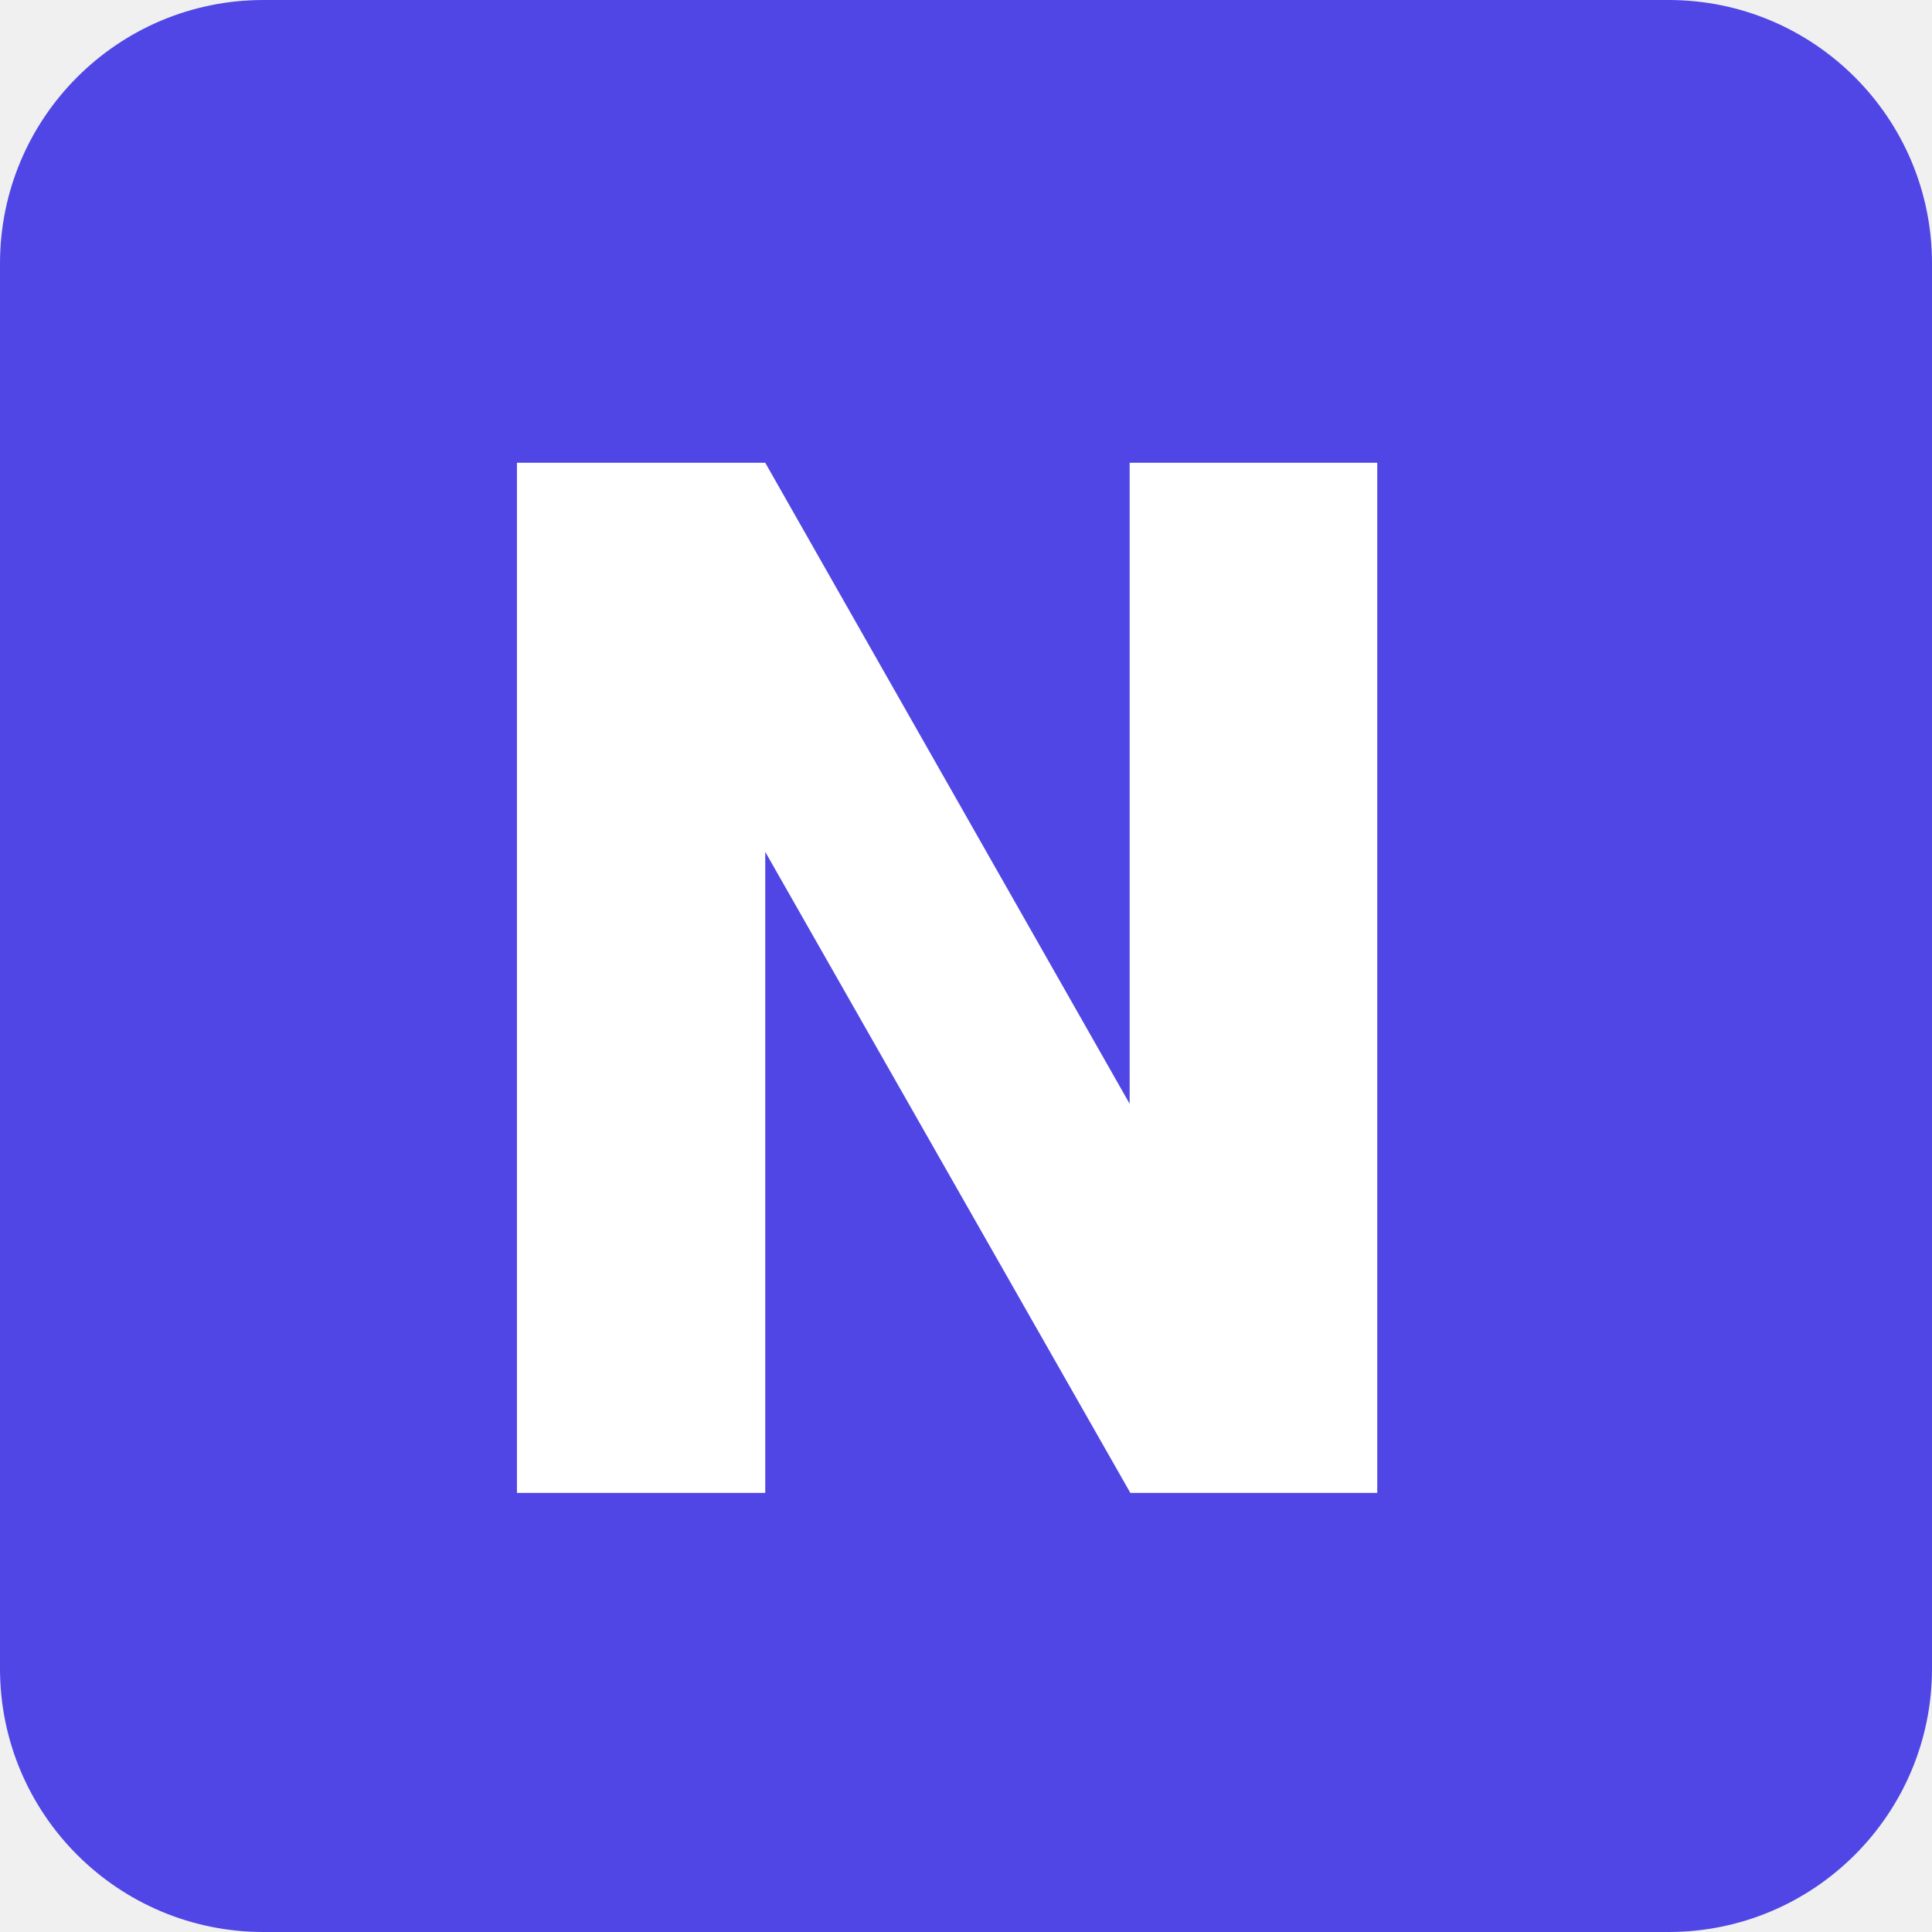
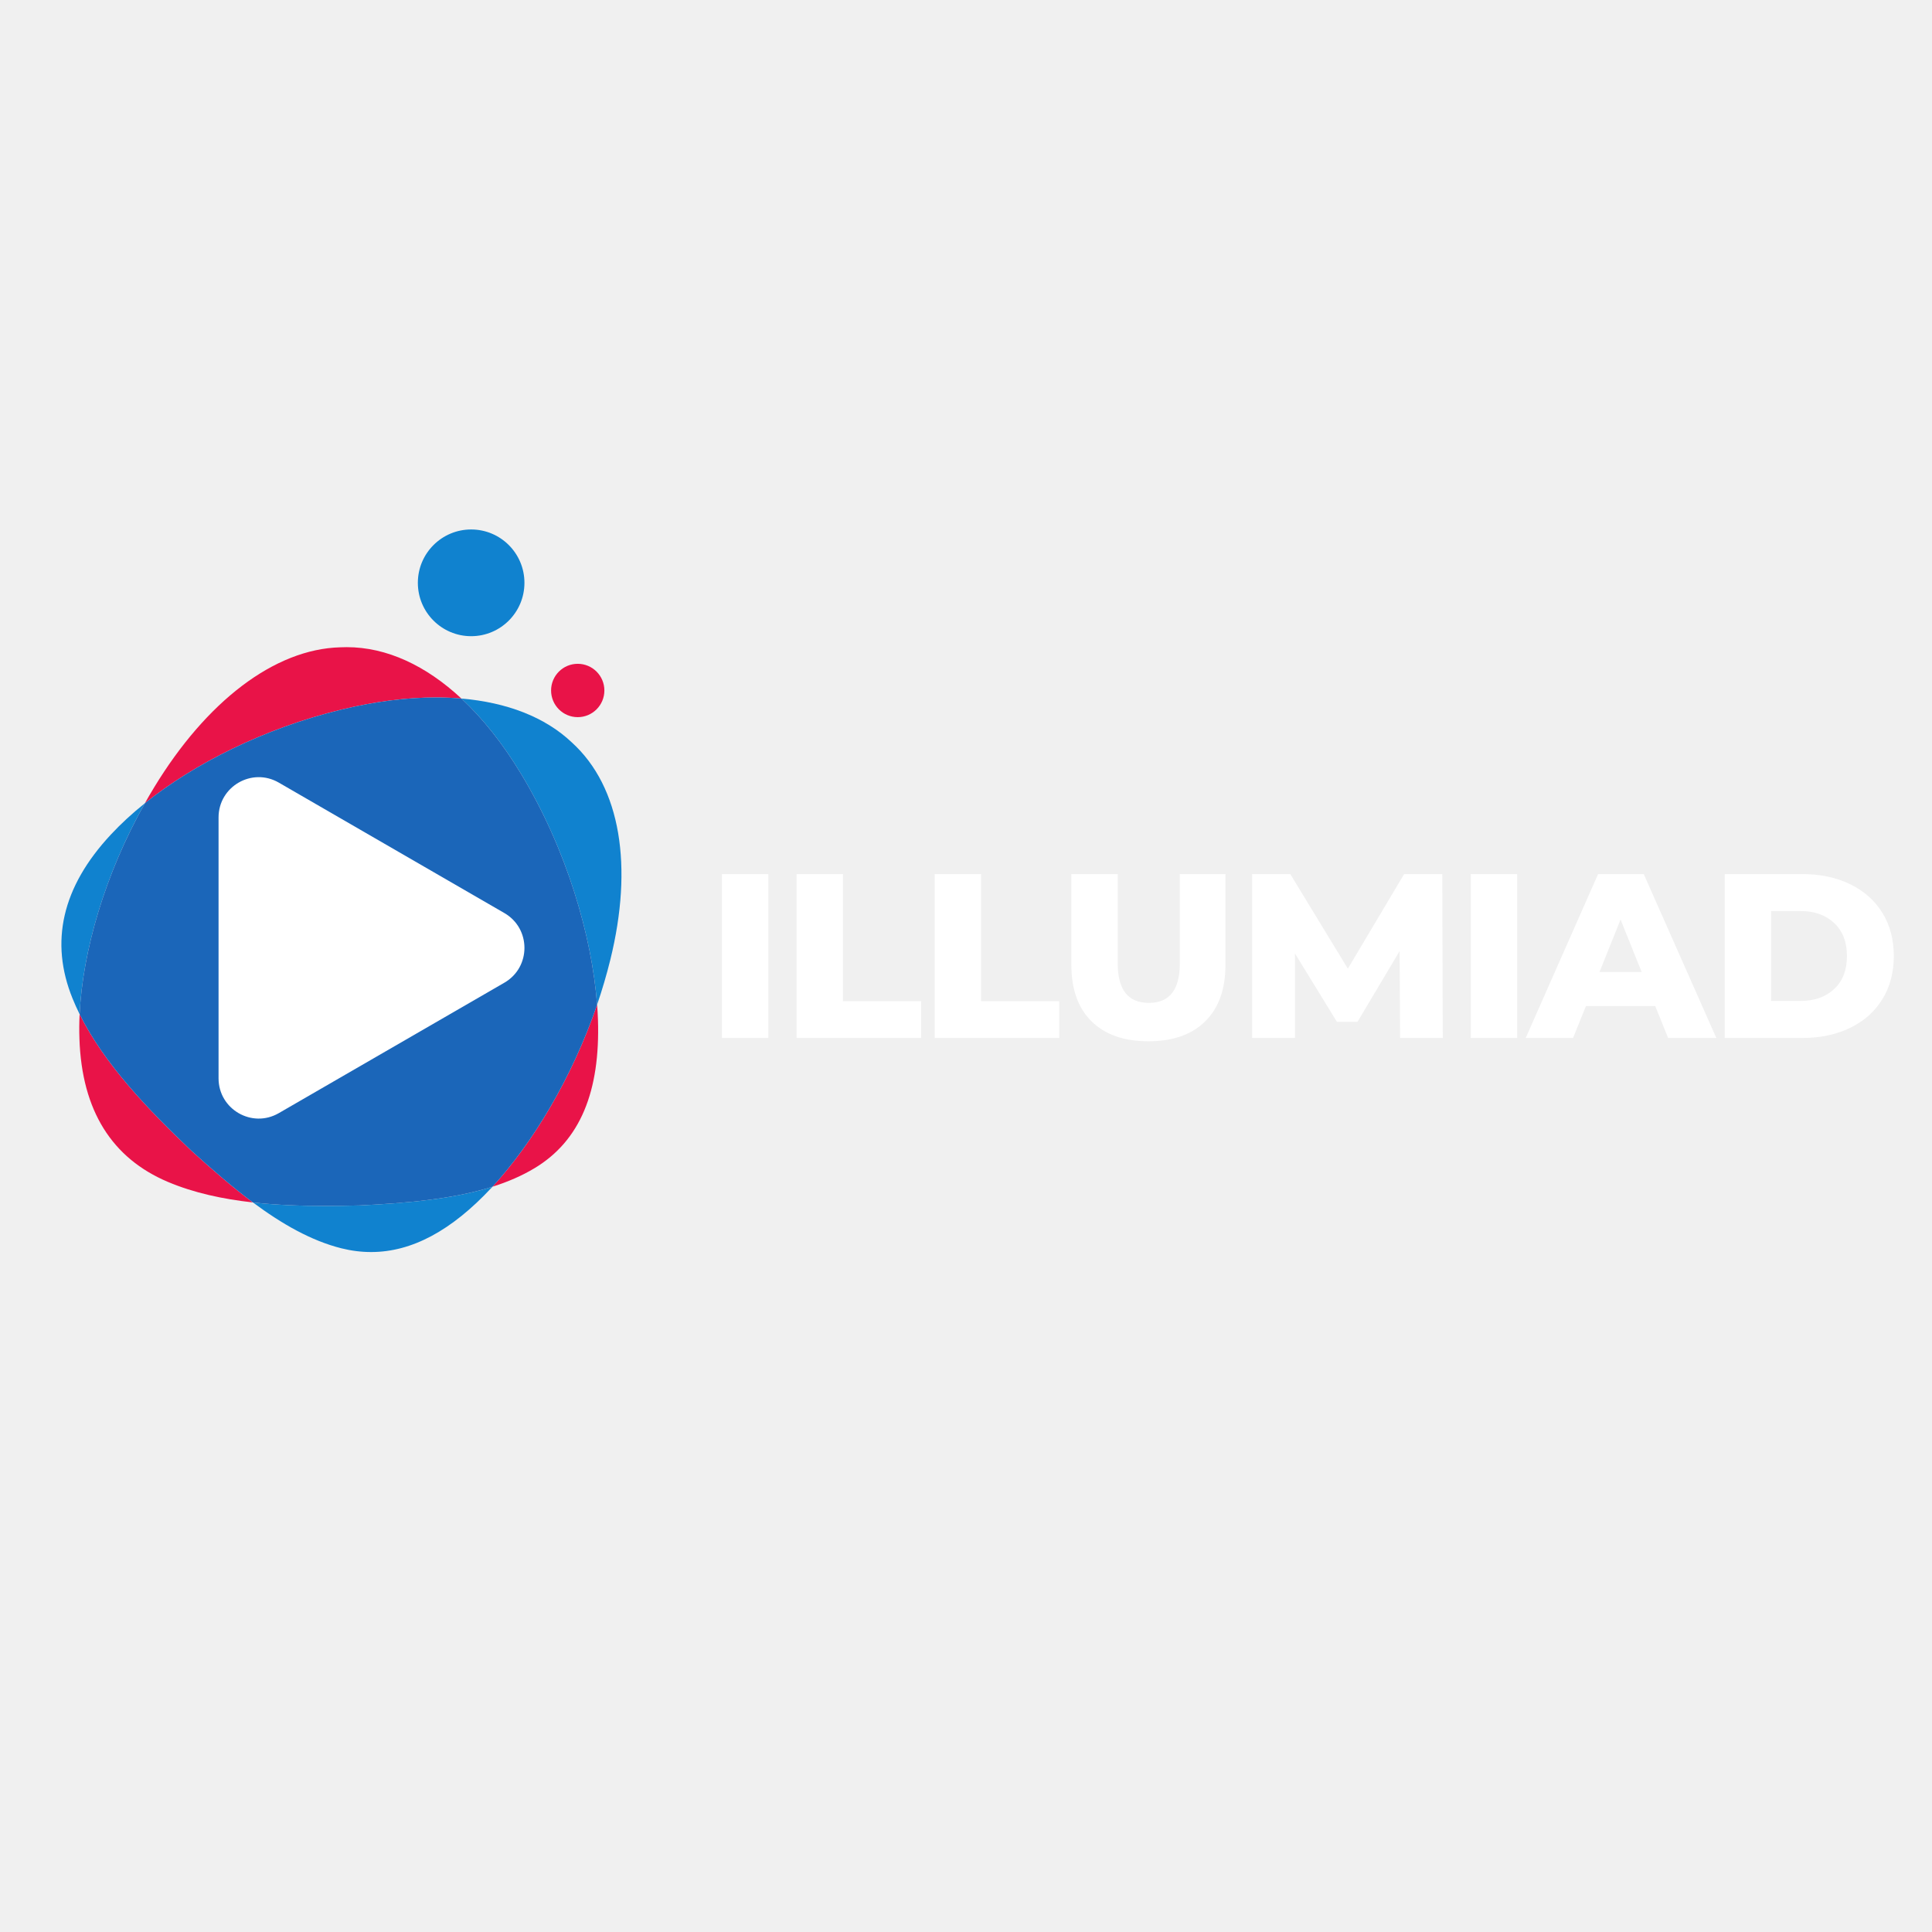
- <svg xmlns="http://www.w3.org/2000/svg" width="44" height="44" viewBox="0 0 44 44" fill="none">
-   <rect width="44" height="44" rx="6" fill="#4F46E5" />
-   <path d="M31.366 34H25.743L17.428 19.401V34H11.773V10.539H17.428L25.727 25.138V10.539H31.366V34Z" fill="white" />
+ <svg xmlns="http://www.w3.org/2000/svg" width="500" zoomAndPan="magnify" viewBox="0 0 375 375" height="500" preserveAspectRatio="xMidYMid meet" version="1.0">
+   <defs>
+     <g />
+     <clipPath id="7eeeeb0a96">
+       <path d="M 11 135 L 121 135 L 121 243.02 L 11 243.02 Z M 11 135 " clip-rule="nonzero" />
+     </clipPath>
+     <clipPath id="ebb3bf8a37">
+       <path d="M 81 102.77 L 102 102.77 L 102 124 L 81 124 Z M 81 102.77 " clip-rule="nonzero" />
+     </clipPath>
+   </defs>
+   <g clip-path="url(#7eeeeb0a96)">
+     <path fill="#1082cf" d="M 72.031 243.02 C 70.125 243.02 68.207 242.781 66.27 242.297 C 60.422 240.832 54.727 237.582 49.098 233.395 C 53.668 233.902 58.391 234.07 63.102 234.07 C 65.352 234.07 67.602 234.031 69.832 233.973 C 79.109 233.523 88.027 232.73 95.594 230.34 C 95.516 230.422 95.441 230.504 95.363 230.586 C 87.656 238.836 79.961 243.02 72.031 243.02 M 15.453 196.848 C 14.949 195.832 14.488 194.812 14.07 193.777 C 9.652 182.879 11.98 172.203 21.539 161.969 C 23.445 159.918 25.652 157.883 28.117 155.91 C 20.316 169.781 16.043 184.695 15.453 196.848 M 115.898 195.008 C 114.879 181.688 110.02 164.906 101.102 150.145 C 97.609 144.363 93.719 139.457 89.559 135.586 C 98.375 136.34 105.809 139.18 111.004 144.117 C 120.562 152.805 122.891 168.27 118.473 186.246 C 117.742 189.219 116.875 192.148 115.898 195.008 " fill-opacity="1" fill-rule="nonzero" />
+   </g>
+   <path fill="#e91348" d="M 49.098 233.395 C 43.234 232.742 37.617 231.535 32.59 229.406 C 21.773 224.828 15.883 215.629 15.418 201.625 C 15.359 200.09 15.371 198.492 15.453 196.848 C 20.258 206.531 28.727 215.348 37.176 223.379 C 41.145 226.984 45.105 230.426 49.098 233.395 M 95.594 230.34 C 103.305 221.945 111.012 209.305 115.898 195.008 C 115.977 195.977 116.027 196.926 116.062 197.859 C 116.527 211.867 112.594 221.43 103.758 226.742 C 101.281 228.234 98.539 229.406 95.594 230.34 M 28.117 155.91 C 28.703 154.867 29.309 153.832 29.934 152.805 C 40.016 136.23 53.207 125.977 66.07 125.641 C 66.48 125.621 66.891 125.613 67.297 125.613 C 75.066 125.613 82.68 129.184 89.559 135.586 C 87.953 135.445 86.301 135.375 84.609 135.375 C 78.895 135.375 72.715 136.164 66.27 137.73 C 51.281 141.375 37.73 148.203 28.117 155.91 " fill-opacity="1" fill-rule="nonzero" />
+   <path fill="#1b66b9" d="M 63.102 234.07 C 58.391 234.07 53.668 233.902 49.098 233.395 C 45.105 230.426 41.145 226.984 37.176 223.379 C 28.727 215.348 20.258 206.531 15.453 196.848 C 16.043 184.695 20.316 169.781 28.117 155.91 C 37.73 148.203 51.281 141.375 66.27 137.73 C 72.715 136.164 78.895 135.375 84.609 135.375 C 86.301 135.375 87.953 135.445 89.559 135.586 C 93.719 139.457 97.609 144.363 101.102 150.145 C 110.02 164.906 114.879 181.688 115.898 195.008 C 111.012 209.305 103.305 221.945 95.594 230.34 C 88.027 232.73 79.109 233.523 69.832 233.973 C 67.602 234.031 65.352 234.07 63.102 234.07 " fill-opacity="1" fill-rule="nonzero" />
+   <g clip-path="url(#ebb3bf8a37)">
+     <path fill="#1082cf" d="M 91.449 123.484 C 85.738 123.484 81.105 118.848 81.105 113.125 C 81.105 107.406 85.738 102.77 91.449 102.77 C 97.164 102.77 101.793 107.406 101.793 113.125 C 101.793 118.848 97.164 123.484 91.449 123.484 " fill-opacity="1" fill-rule="nonzero" />
+   </g>
+   <path fill="#e91348" d="M 112.137 139.199 C 109.281 139.199 106.965 136.883 106.965 134.02 C 106.965 131.16 109.281 128.844 112.137 128.844 C 114.992 128.844 117.309 131.16 117.309 134.02 C 117.309 136.883 114.992 139.199 112.137 139.199 " fill-opacity="1" fill-rule="nonzero" />
+   <path fill="#ffffff" d="M 97.898 177.223 L 54.109 151.902 C 48.914 148.898 42.422 152.656 42.422 158.664 L 42.422 209.301 C 42.422 215.309 48.914 219.066 54.109 216.062 L 97.898 190.742 C 103.094 187.738 103.094 180.227 97.898 177.223 " fill-opacity="1" fill-rule="nonzero" />
+   <g fill="#ffffff" fill-opacity="1">
+     <g transform="translate(136.9377, 201.4703)">
+       <g>
+         <path d="M 3.188 -31.812 L 12.188 -31.812 L 12.188 0 L 3.188 0 Z M 3.188 -31.812 " />
+       </g>
+     </g>
+   </g>
+   <g fill="#ffffff" fill-opacity="1">
+     <g transform="translate(151.4316, 201.4703)">
+       <g>
+         <path d="M 3.188 -31.812 L 12.188 -31.812 L 12.188 -7.141 L 27.359 -7.141 L 27.359 0 L 3.188 0 Z M 3.188 -31.812 " />
+       </g>
+     </g>
+   </g>
+   <g fill="#ffffff" fill-opacity="1">
+     <g transform="translate(178.2389, 201.4703)">
+       <g>
+         <path d="M 3.188 -31.812 L 12.188 -31.812 L 12.188 -7.141 L 27.359 -7.141 L 27.359 0 L 3.188 0 Z M 3.188 -31.812 " />
+       </g>
+     </g>
+   </g>
+   <g fill="#ffffff" fill-opacity="1">
+     <g transform="translate(205.0463, 201.4703)">
+       <g>
+         <path d="M 17.859 0.641 C 13.129 0.641 9.453 -0.645 6.828 -3.219 C 4.211 -5.801 2.906 -9.457 2.906 -14.188 L 2.906 -31.812 L 11.906 -31.812 L 11.906 -14.453 C 11.906 -9.359 13.922 -6.812 17.953 -6.812 C 21.953 -6.812 23.953 -9.359 23.953 -14.453 L 23.953 -31.812 L 32.812 -31.812 L 32.812 -14.188 C 32.812 -9.457 31.5 -5.801 28.875 -3.219 C 26.258 -0.645 22.586 0.641 17.859 0.641 Z M 17.859 0.641 " />
+       </g>
+     </g>
+   </g>
+   <g fill="#ffffff" fill-opacity="1">
+     <g transform="translate(239.8505, 201.4703)">
+       <g>
+         <path d="M 31.906 0 L 31.812 -16.859 L 23.641 -3.141 L 19.641 -3.141 L 11.5 -16.406 L 11.5 0 L 3.188 0 L 3.188 -31.812 L 10.594 -31.812 L 21.766 -13.453 L 32.688 -31.812 L 40.094 -31.812 L 40.188 0 Z M 31.906 0 " />
+       </g>
+     </g>
+   </g>
+   <g fill="#ffffff" fill-opacity="1">
+     <g transform="translate(282.2881, 201.4703)">
+       <g>
+         <path d="M 3.188 -31.812 L 12.188 -31.812 L 12.188 0 L 3.188 0 Z M 3.188 -31.812 " />
+       </g>
+     </g>
+   </g>
+   <g fill="#ffffff" fill-opacity="1">
+     <g transform="translate(296.782, 201.4703)">
+       <g>
+         <path d="M 24.5 -6.188 L 11.047 -6.188 L 8.547 0 L -0.641 0 L 13.406 -31.812 L 22.266 -31.812 L 36.359 0 L 27 0 Z M 21.859 -12.812 L 17.766 -23 L 13.688 -12.812 Z M 21.859 -12.812 " />
+       </g>
+     </g>
+   </g>
+   <g fill="#ffffff" fill-opacity="1">
+     <g transform="translate(331.5862, 201.4703)">
+       <g>
+         <path d="M 3.188 -31.812 L 18.234 -31.812 C 21.711 -31.812 24.801 -31.16 27.5 -29.859 C 30.195 -28.555 32.285 -26.707 33.766 -24.312 C 35.254 -21.926 36 -19.125 36 -15.906 C 36 -12.695 35.254 -9.895 33.766 -7.5 C 32.285 -5.102 30.195 -3.254 27.5 -1.953 C 24.801 -0.648 21.711 0 18.234 0 L 3.188 0 Z M 17.859 -7.188 C 20.586 -7.188 22.773 -7.957 24.422 -9.5 C 26.078 -11.039 26.906 -13.176 26.906 -15.906 C 26.906 -18.633 26.078 -20.77 24.422 -22.312 C 22.773 -23.863 20.586 -24.641 17.859 -24.641 L 12.188 -24.641 L 12.188 -7.188 Z M 17.859 -7.188 " />
+       </g>
+     </g>
+   </g>
</svg>
